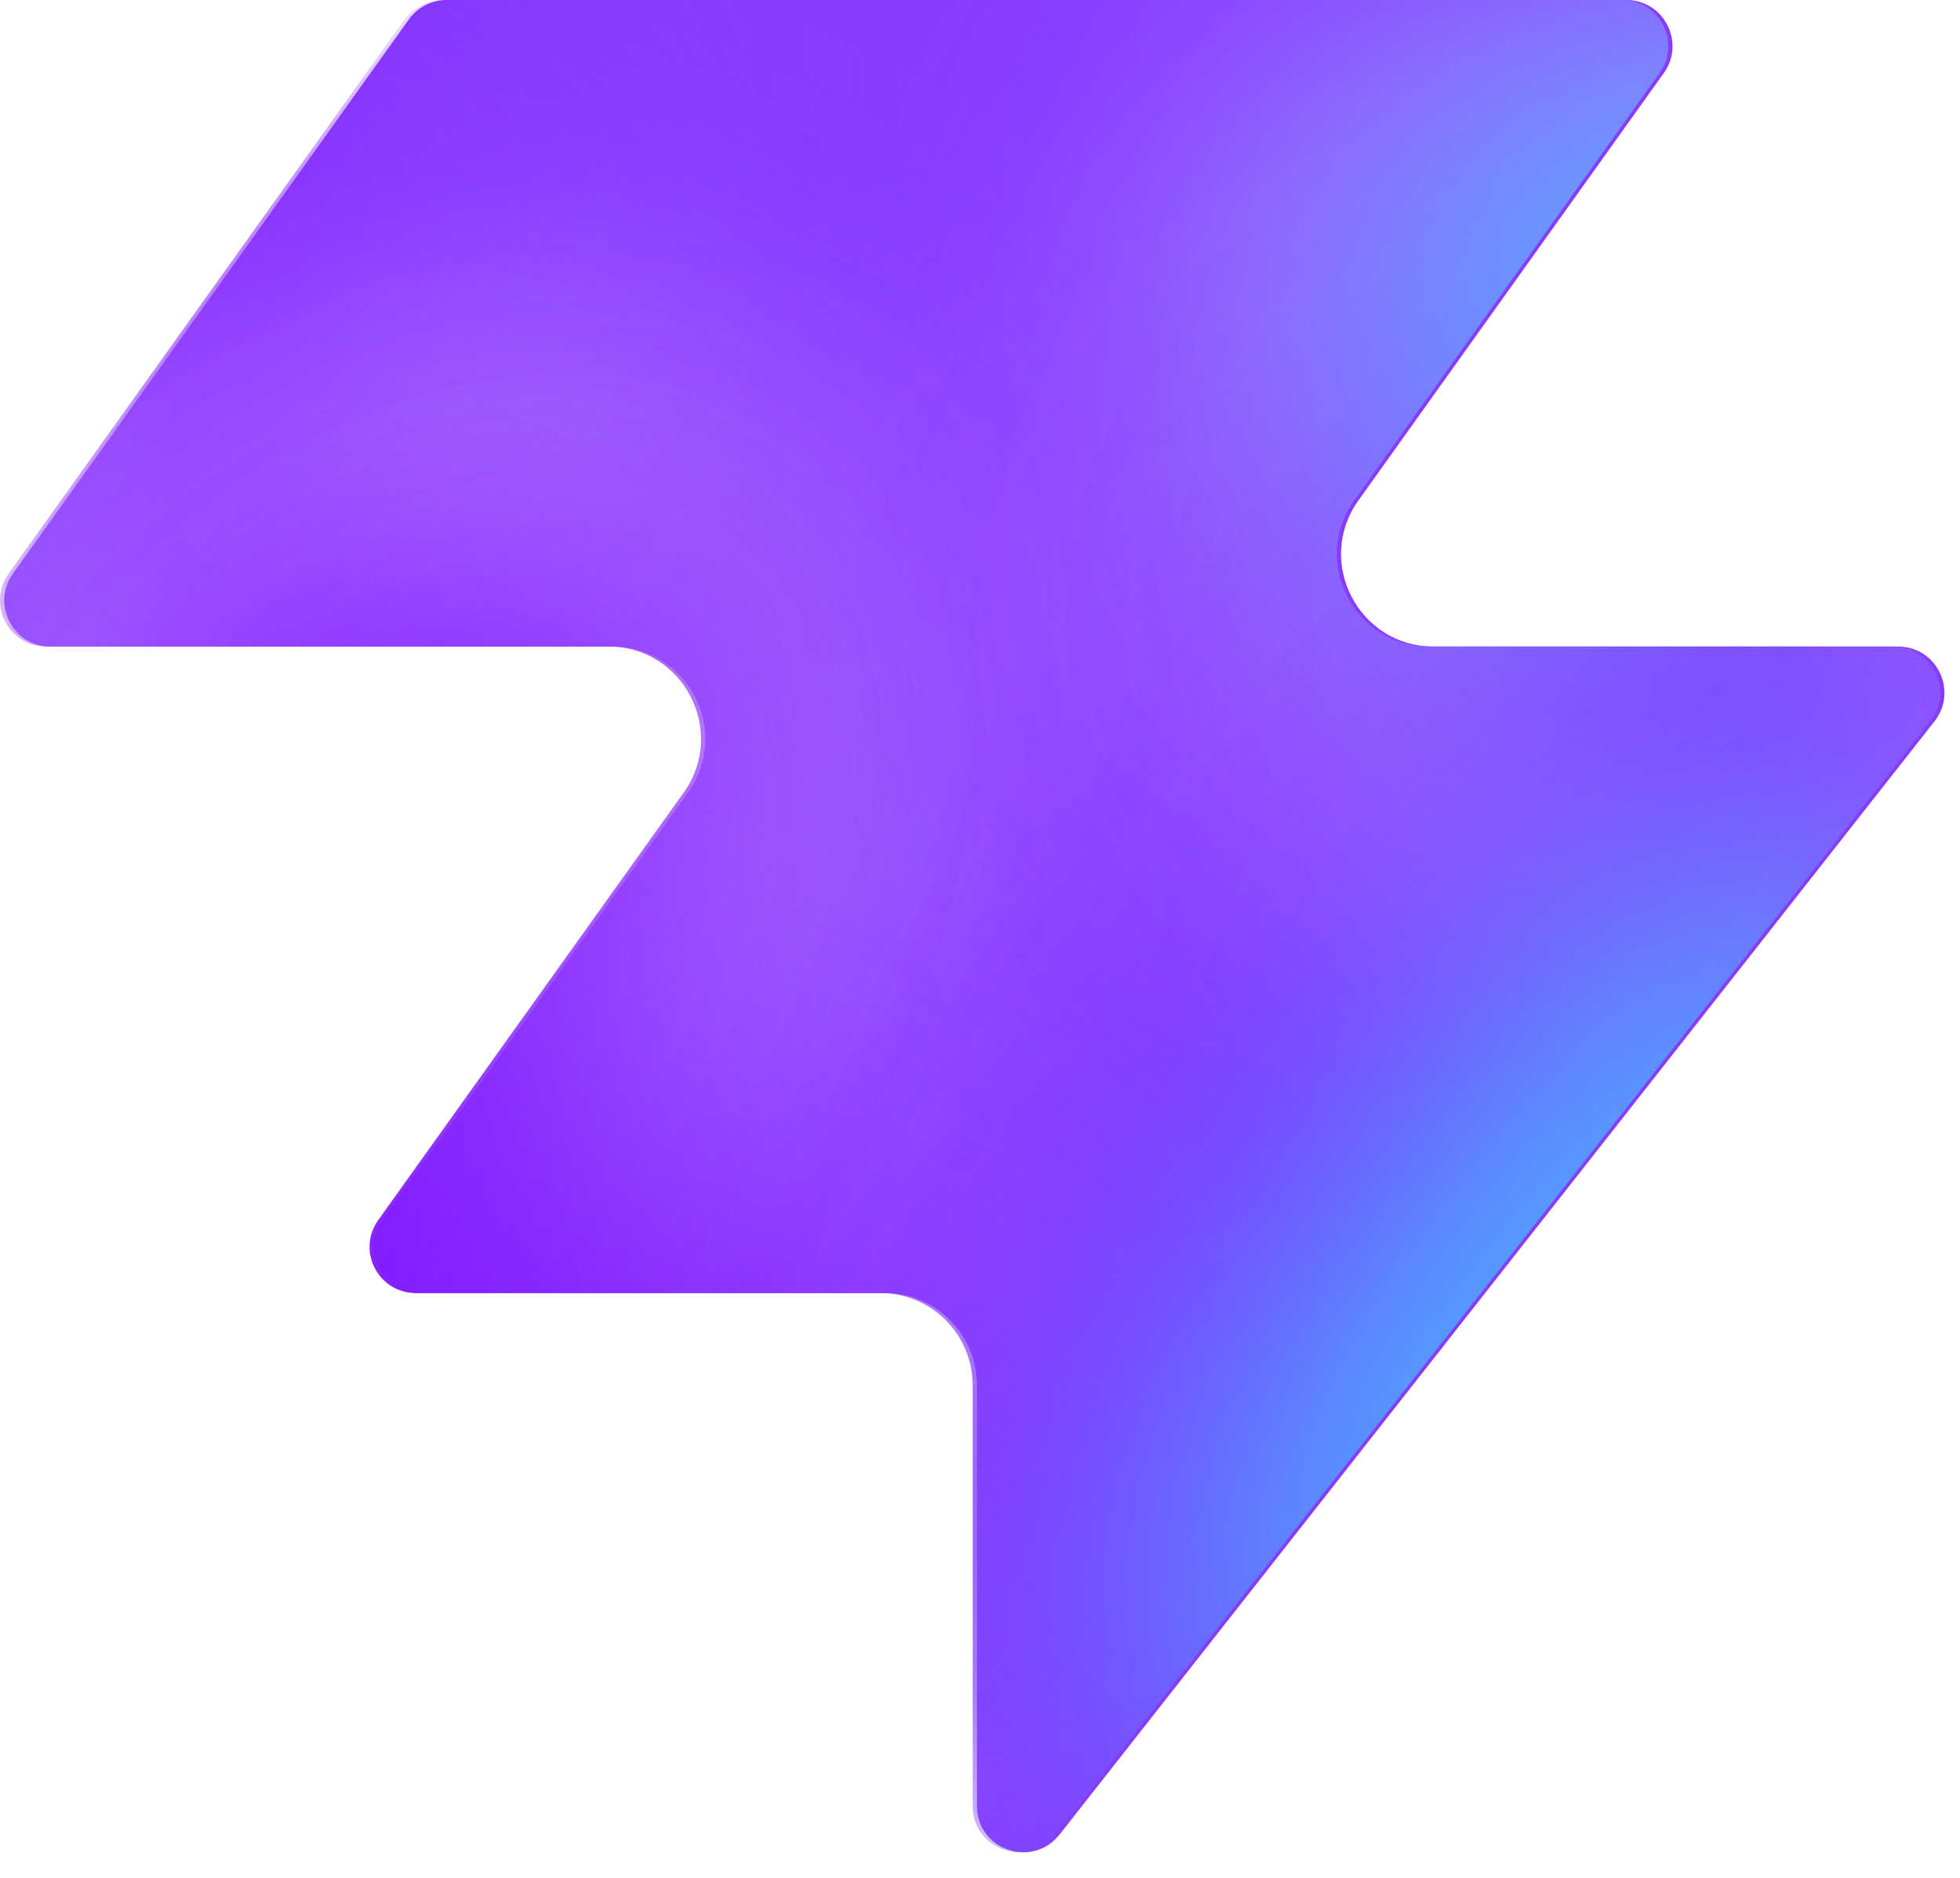
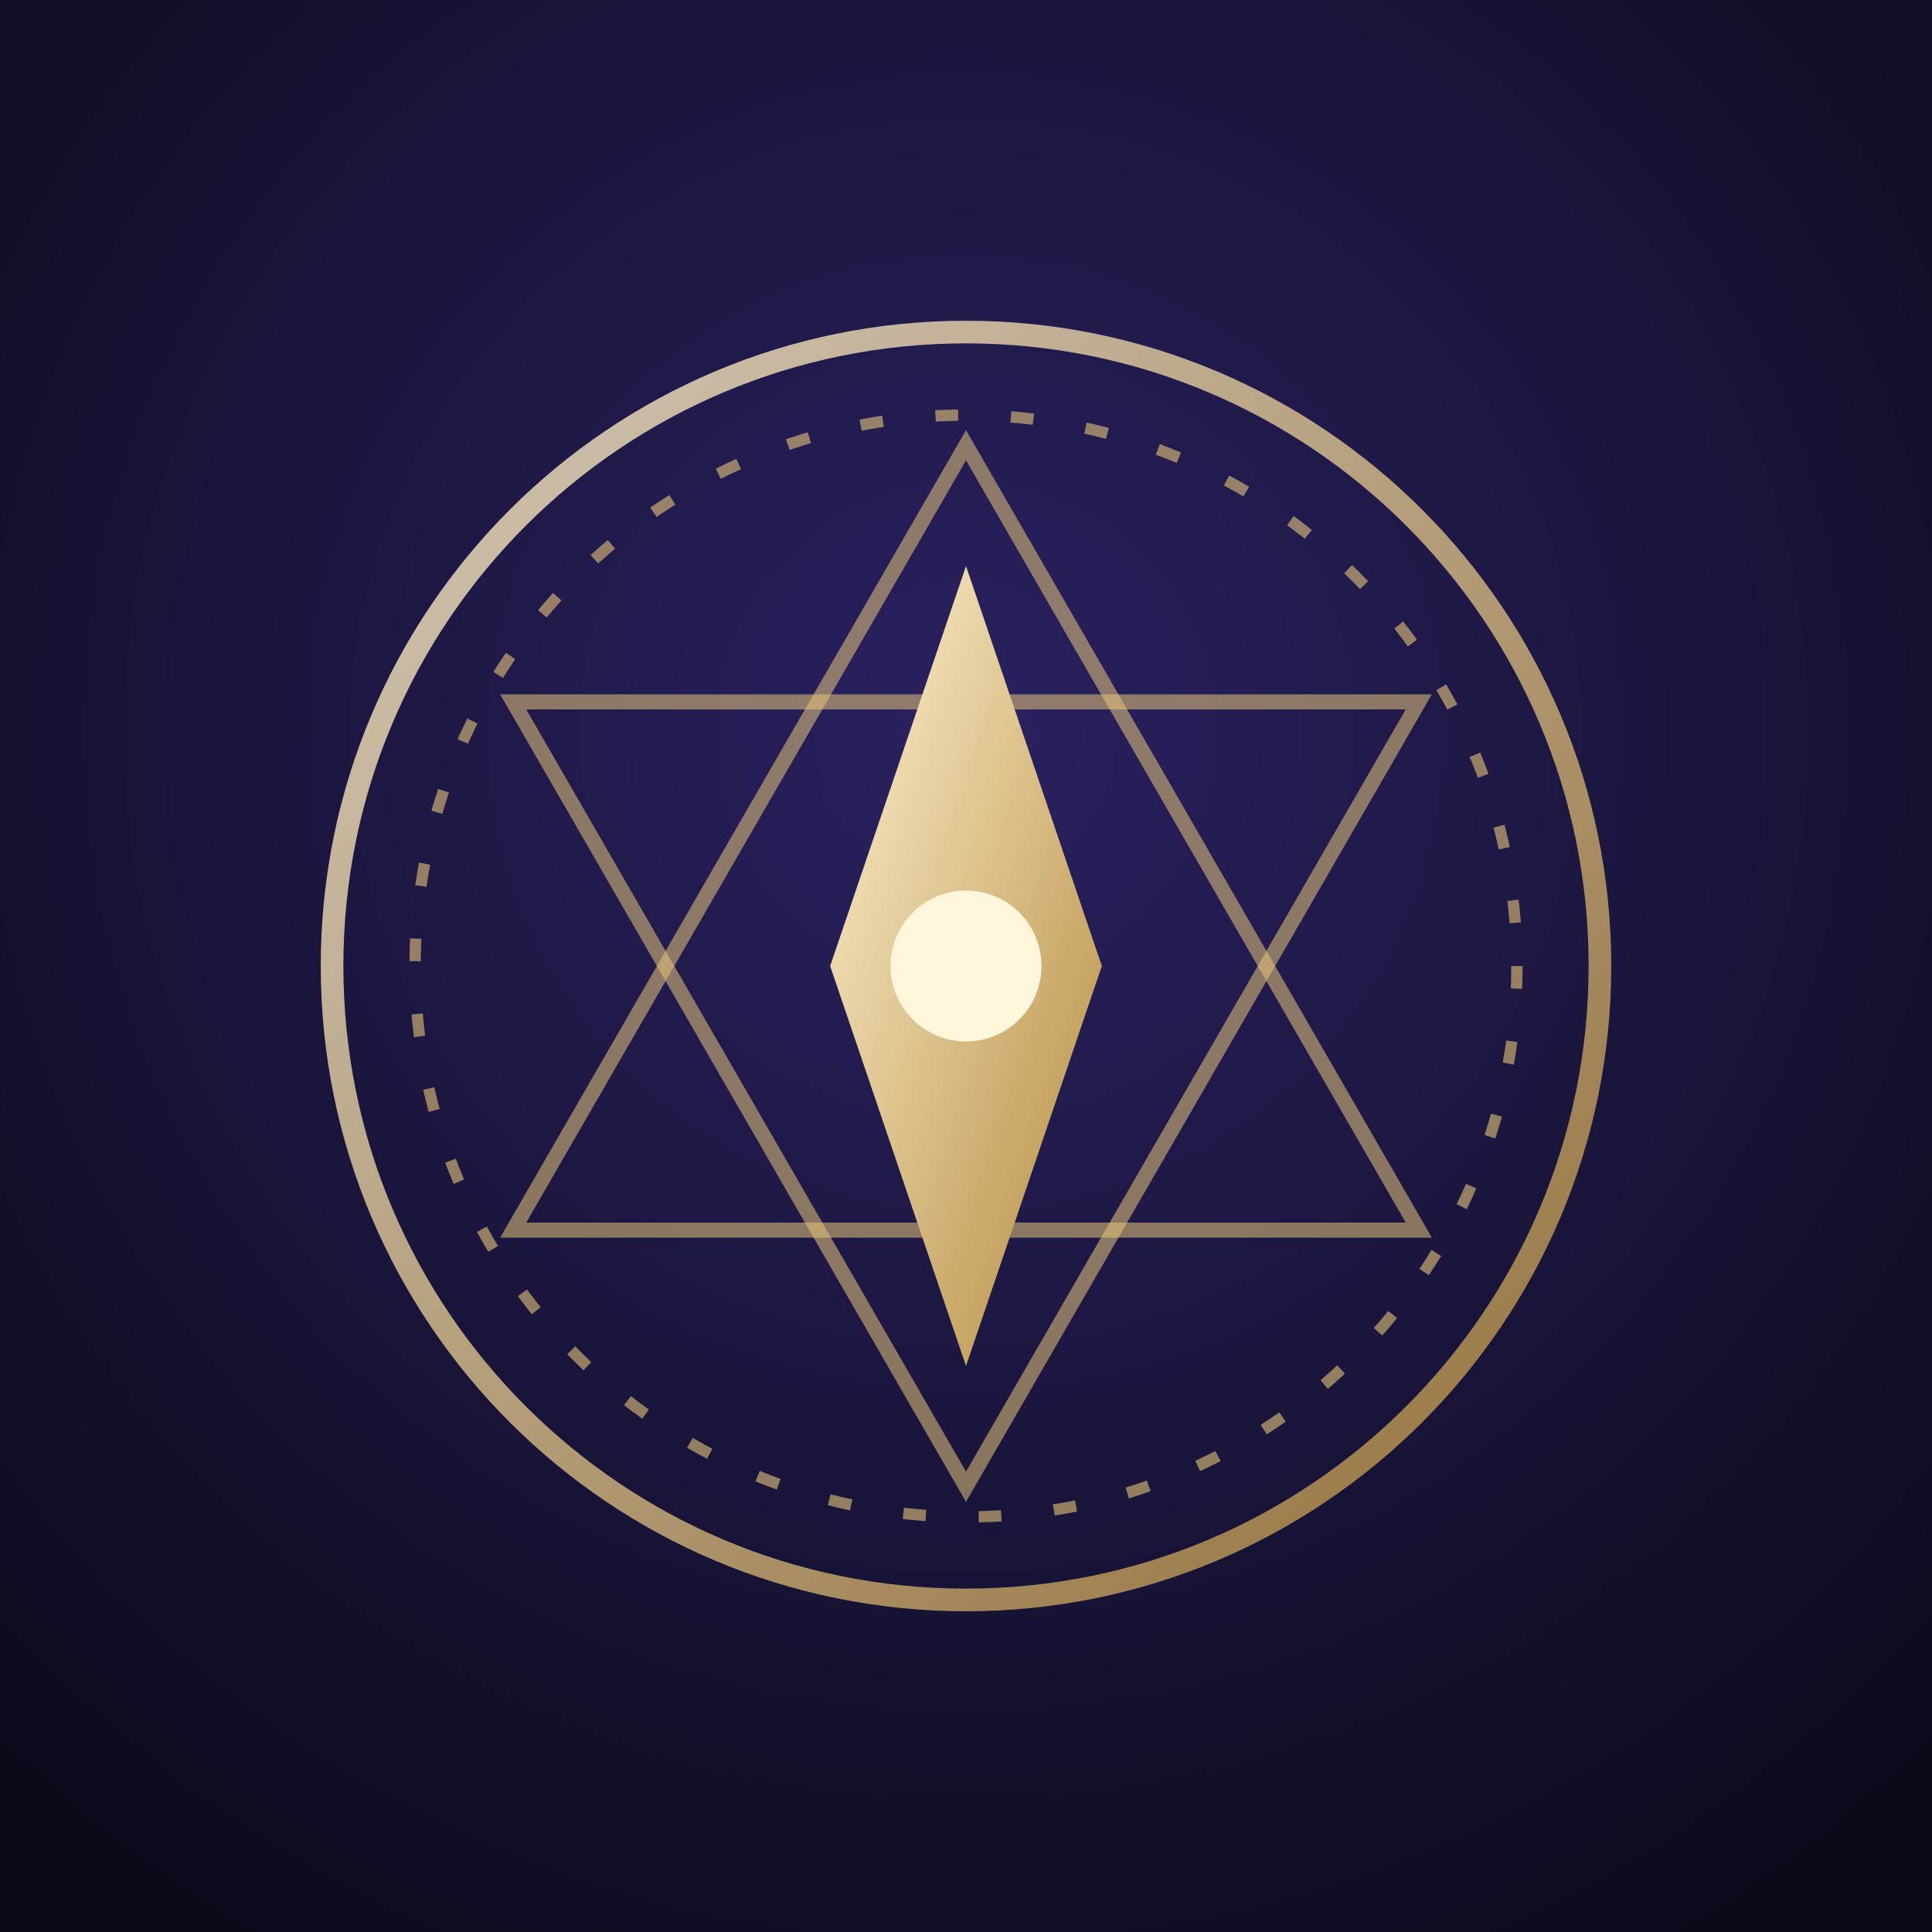
- <svg xmlns="http://www.w3.org/2000/svg" width="48" height="46" fill="none" viewBox="0 0 48 46">
-   <path fill="#863bff" d="M25.946 44.938c-.664.845-2.021.375-2.021-.698V33.937a2.26 2.26 0 0 0-2.262-2.262H10.287c-.92 0-1.456-1.04-.92-1.788l7.48-10.471c1.07-1.497 0-3.578-1.842-3.578H1.237c-.92 0-1.456-1.04-.92-1.788L10.013.474c.214-.297.556-.474.92-.474h28.894c.92 0 1.456 1.04.92 1.788l-7.48 10.471c-1.07 1.498 0 3.579 1.842 3.579h11.377c.943 0 1.473 1.088.89 1.83L25.947 44.94z" style="fill:#863bff;fill:color(display-p3 .525 .23 1);fill-opacity:1" />
-   <mask id="a" width="48" height="46" x="0" y="0" maskUnits="userSpaceOnUse" style="mask-type:alpha">
-     <path fill="#000" d="M25.842 44.938c-.664.844-2.021.375-2.021-.698V33.937a2.26 2.26 0 0 0-2.262-2.262H10.183c-.92 0-1.456-1.04-.92-1.788l7.48-10.471c1.07-1.498 0-3.579-1.842-3.579H1.133c-.92 0-1.456-1.04-.92-1.787L9.91.473c.214-.297.556-.474.92-.474h28.894c.92 0 1.456 1.04.92 1.788l-7.48 10.471c-1.07 1.498 0 3.578 1.842 3.578h11.377c.943 0 1.473 1.088.89 1.832L25.843 44.94z" style="fill:#000;fill-opacity:1" />
-   </mask>
-   <g mask="url(#a)">
-     <g filter="url(#b)">
-       <ellipse cx="5.508" cy="14.704" fill="#ede6ff" rx="5.508" ry="14.704" style="fill:#ede6ff;fill:color(display-p3 .927 .903 1);fill-opacity:1" transform="matrix(.00324 1 1 -.00324 -4.47 31.516)" />
-     </g>
-     <g filter="url(#c)">
-       <ellipse cx="10.399" cy="29.851" fill="#ede6ff" rx="10.399" ry="29.851" style="fill:#ede6ff;fill:color(display-p3 .927 .903 1);fill-opacity:1" transform="matrix(.00324 1 1 -.00324 -39.328 7.883)" />
-     </g>
-     <g filter="url(#d)">
-       <ellipse cx="5.508" cy="30.487" fill="#7e14ff" rx="5.508" ry="30.487" style="fill:#7e14ff;fill:color(display-p3 .492 .077 1);fill-opacity:1" transform="rotate(89.814 -25.913 -14.639)scale(1 -1)" />
-     </g>
-     <g filter="url(#e)">
-       <ellipse cx="5.508" cy="30.599" fill="#7e14ff" rx="5.508" ry="30.599" style="fill:#7e14ff;fill:color(display-p3 .492 .077 1);fill-opacity:1" transform="rotate(89.814 -32.644 -3.334)scale(1 -1)" />
-     </g>
-     <g filter="url(#f)">
-       <ellipse cx="5.508" cy="30.599" fill="#7e14ff" rx="5.508" ry="30.599" style="fill:#7e14ff;fill:color(display-p3 .492 .077 1);fill-opacity:1" transform="matrix(.00324 1 1 -.00324 -34.34 30.47)" />
-     </g>
-     <g filter="url(#g)">
-       <ellipse cx="14.072" cy="22.078" fill="#ede6ff" rx="14.072" ry="22.078" style="fill:#ede6ff;fill:color(display-p3 .927 .903 1);fill-opacity:1" transform="rotate(93.35 24.506 48.493)scale(-1 1)" />
-     </g>
-     <g filter="url(#h)">
-       <ellipse cx="3.47" cy="21.501" fill="#7e14ff" rx="3.47" ry="21.501" style="fill:#7e14ff;fill:color(display-p3 .492 .077 1);fill-opacity:1" transform="rotate(89.009 28.708 47.59)scale(-1 1)" />
-     </g>
-     <g filter="url(#i)">
-       <ellipse cx="3.47" cy="21.501" fill="#7e14ff" rx="3.47" ry="21.501" style="fill:#7e14ff;fill:color(display-p3 .492 .077 1);fill-opacity:1" transform="rotate(89.009 28.708 47.59)scale(-1 1)" />
-     </g>
-     <g filter="url(#j)">
-       <ellipse cx=".387" cy="8.972" fill="#7e14ff" rx="4.407" ry="29.108" style="fill:#7e14ff;fill:color(display-p3 .492 .077 1);fill-opacity:1" transform="rotate(39.51 .387 8.972)" />
-     </g>
-     <g filter="url(#k)">
-       <ellipse cx="47.523" cy="-6.092" fill="#7e14ff" rx="4.407" ry="29.108" style="fill:#7e14ff;fill:color(display-p3 .492 .077 1);fill-opacity:1" transform="rotate(37.892 47.523 -6.092)" />
-     </g>
-     <g filter="url(#l)">
-       <ellipse cx="41.412" cy="6.333" fill="#47bfff" rx="5.971" ry="9.665" style="fill:#47bfff;fill:color(display-p3 .28 .748 1);fill-opacity:1" transform="rotate(37.892 41.412 6.333)" />
-     </g>
-     <g filter="url(#m)">
-       <ellipse cx="-1.879" cy="38.332" fill="#7e14ff" rx="4.407" ry="29.108" style="fill:#7e14ff;fill:color(display-p3 .492 .077 1);fill-opacity:1" transform="rotate(37.892 -1.88 38.332)" />
-     </g>
-     <g filter="url(#n)">
-       <ellipse cx="-1.879" cy="38.332" fill="#7e14ff" rx="4.407" ry="29.108" style="fill:#7e14ff;fill:color(display-p3 .492 .077 1);fill-opacity:1" transform="rotate(37.892 -1.88 38.332)" />
-     </g>
-     <g filter="url(#o)">
-       <ellipse cx="35.651" cy="29.907" fill="#7e14ff" rx="4.407" ry="29.108" style="fill:#7e14ff;fill:color(display-p3 .492 .077 1);fill-opacity:1" transform="rotate(37.892 35.651 29.907)" />
-     </g>
-     <g filter="url(#p)">
-       <ellipse cx="38.418" cy="32.4" fill="#47bfff" rx="5.971" ry="15.297" style="fill:#47bfff;fill:color(display-p3 .28 .748 1);fill-opacity:1" transform="rotate(37.892 38.418 32.4)" />
-     </g>
-   </g>
+ <svg xmlns="http://www.w3.org/2000/svg" viewBox="0 0 512 512">
  <defs>
-     <filter id="b" width="60.045" height="41.654" x="-19.77" y="16.149" color-interpolation-filters="sRGB" filterUnits="userSpaceOnUse">
-       <feFlood flood-opacity="0" result="BackgroundImageFix" />
-       <feBlend in="SourceGraphic" in2="BackgroundImageFix" result="shape" />
-       <feGaussianBlur result="effect1_foregroundBlur_2002_17158" stdDeviation="7.659" />
-     </filter>
-     <filter id="c" width="90.34" height="51.437" x="-54.613" y="-7.533" color-interpolation-filters="sRGB" filterUnits="userSpaceOnUse">
-       <feFlood flood-opacity="0" result="BackgroundImageFix" />
-       <feBlend in="SourceGraphic" in2="BackgroundImageFix" result="shape" />
-       <feGaussianBlur result="effect1_foregroundBlur_2002_17158" stdDeviation="7.659" />
-     </filter>
-     <filter id="d" width="79.355" height="29.4" x="-49.64" y="2.03" color-interpolation-filters="sRGB" filterUnits="userSpaceOnUse">
-       <feFlood flood-opacity="0" result="BackgroundImageFix" />
-       <feBlend in="SourceGraphic" in2="BackgroundImageFix" result="shape" />
-       <feGaussianBlur result="effect1_foregroundBlur_2002_17158" stdDeviation="4.596" />
-     </filter>
-     <filter id="e" width="79.579" height="29.4" x="-45.045" y="20.029" color-interpolation-filters="sRGB" filterUnits="userSpaceOnUse">
-       <feFlood flood-opacity="0" result="BackgroundImageFix" />
-       <feBlend in="SourceGraphic" in2="BackgroundImageFix" result="shape" />
-       <feGaussianBlur result="effect1_foregroundBlur_2002_17158" stdDeviation="4.596" />
-     </filter>
-     <filter id="f" width="79.579" height="29.4" x="-43.513" y="21.178" color-interpolation-filters="sRGB" filterUnits="userSpaceOnUse">
-       <feFlood flood-opacity="0" result="BackgroundImageFix" />
-       <feBlend in="SourceGraphic" in2="BackgroundImageFix" result="shape" />
-       <feGaussianBlur result="effect1_foregroundBlur_2002_17158" stdDeviation="4.596" />
-     </filter>
-     <filter id="g" width="74.749" height="58.852" x="15.756" y="-17.901" color-interpolation-filters="sRGB" filterUnits="userSpaceOnUse">
-       <feFlood flood-opacity="0" result="BackgroundImageFix" />
-       <feBlend in="SourceGraphic" in2="BackgroundImageFix" result="shape" />
-       <feGaussianBlur result="effect1_foregroundBlur_2002_17158" stdDeviation="7.659" />
-     </filter>
-     <filter id="h" width="61.377" height="25.362" x="23.548" y="2.284" color-interpolation-filters="sRGB" filterUnits="userSpaceOnUse">
-       <feFlood flood-opacity="0" result="BackgroundImageFix" />
-       <feBlend in="SourceGraphic" in2="BackgroundImageFix" result="shape" />
-       <feGaussianBlur result="effect1_foregroundBlur_2002_17158" stdDeviation="4.596" />
-     </filter>
-     <filter id="i" width="61.377" height="25.362" x="23.548" y="2.284" color-interpolation-filters="sRGB" filterUnits="userSpaceOnUse">
-       <feFlood flood-opacity="0" result="BackgroundImageFix" />
-       <feBlend in="SourceGraphic" in2="BackgroundImageFix" result="shape" />
-       <feGaussianBlur result="effect1_foregroundBlur_2002_17158" stdDeviation="4.596" />
-     </filter>
-     <filter id="j" width="56.045" height="63.649" x="-27.636" y="-22.853" color-interpolation-filters="sRGB" filterUnits="userSpaceOnUse">
-       <feFlood flood-opacity="0" result="BackgroundImageFix" />
-       <feBlend in="SourceGraphic" in2="BackgroundImageFix" result="shape" />
-       <feGaussianBlur result="effect1_foregroundBlur_2002_17158" stdDeviation="4.596" />
-     </filter>
-     <filter id="k" width="54.814" height="64.646" x="20.116" y="-38.415" color-interpolation-filters="sRGB" filterUnits="userSpaceOnUse">
-       <feFlood flood-opacity="0" result="BackgroundImageFix" />
-       <feBlend in="SourceGraphic" in2="BackgroundImageFix" result="shape" />
-       <feGaussianBlur result="effect1_foregroundBlur_2002_17158" stdDeviation="4.596" />
-     </filter>
-     <filter id="l" width="33.541" height="35.313" x="24.641" y="-11.323" color-interpolation-filters="sRGB" filterUnits="userSpaceOnUse">
-       <feFlood flood-opacity="0" result="BackgroundImageFix" />
-       <feBlend in="SourceGraphic" in2="BackgroundImageFix" result="shape" />
-       <feGaussianBlur result="effect1_foregroundBlur_2002_17158" stdDeviation="4.596" />
-     </filter>
-     <filter id="m" width="54.814" height="64.646" x="-29.286" y="6.009" color-interpolation-filters="sRGB" filterUnits="userSpaceOnUse">
-       <feFlood flood-opacity="0" result="BackgroundImageFix" />
-       <feBlend in="SourceGraphic" in2="BackgroundImageFix" result="shape" />
-       <feGaussianBlur result="effect1_foregroundBlur_2002_17158" stdDeviation="4.596" />
-     </filter>
-     <filter id="n" width="54.814" height="64.646" x="-29.286" y="6.009" color-interpolation-filters="sRGB" filterUnits="userSpaceOnUse">
-       <feFlood flood-opacity="0" result="BackgroundImageFix" />
-       <feBlend in="SourceGraphic" in2="BackgroundImageFix" result="shape" />
-       <feGaussianBlur result="effect1_foregroundBlur_2002_17158" stdDeviation="4.596" />
-     </filter>
-     <filter id="o" width="54.814" height="64.646" x="8.244" y="-2.416" color-interpolation-filters="sRGB" filterUnits="userSpaceOnUse">
-       <feFlood flood-opacity="0" result="BackgroundImageFix" />
-       <feBlend in="SourceGraphic" in2="BackgroundImageFix" result="shape" />
-       <feGaussianBlur result="effect1_foregroundBlur_2002_17158" stdDeviation="4.596" />
-     </filter>
-     <filter id="p" width="39.409" height="43.623" x="18.713" y="10.588" color-interpolation-filters="sRGB" filterUnits="userSpaceOnUse">
-       <feFlood flood-opacity="0" result="BackgroundImageFix" />
-       <feBlend in="SourceGraphic" in2="BackgroundImageFix" result="shape" />
-       <feGaussianBlur result="effect1_foregroundBlur_2002_17158" stdDeviation="4.596" />
-     </filter>
+     <radialGradient id="bg" cx="50%" cy="38%" r="75%">
+       <stop offset="0" stop-color="#2a2160" />
+       <stop offset="1" stop-color="#0a0918" />
+     </radialGradient>
+     <linearGradient id="gold" x1="0" y1="0" x2="1" y2="1">
+       <stop offset="0" stop-color="#fff3d1" />
+       <stop offset="1" stop-color="#b48a3e" />
+     </linearGradient>
  </defs>
+   <rect width="512" height="512" fill="url(#bg)" />
+   <circle cx="256" cy="256" r="168" fill="none" stroke="url(#gold)" stroke-width="6" opacity="0.8" />
+   <circle cx="256" cy="256" r="146" fill="none" stroke="#e6c47a" stroke-width="3" stroke-dasharray="6 14" opacity="0.6" />
+   <polygon points="256,118 376,326 136,326" fill="none" stroke="#e6c47a" stroke-width="4" opacity="0.55" />
+   <polygon points="256,394 136,186 376,186" fill="none" stroke="#e6c47a" stroke-width="4" opacity="0.55" />
+   <path d="M256 150 L292 256 L256 362 L220 256 Z" fill="url(#gold)" />
+   <circle cx="256" cy="256" r="20" fill="#fff6dc" />
</svg>
